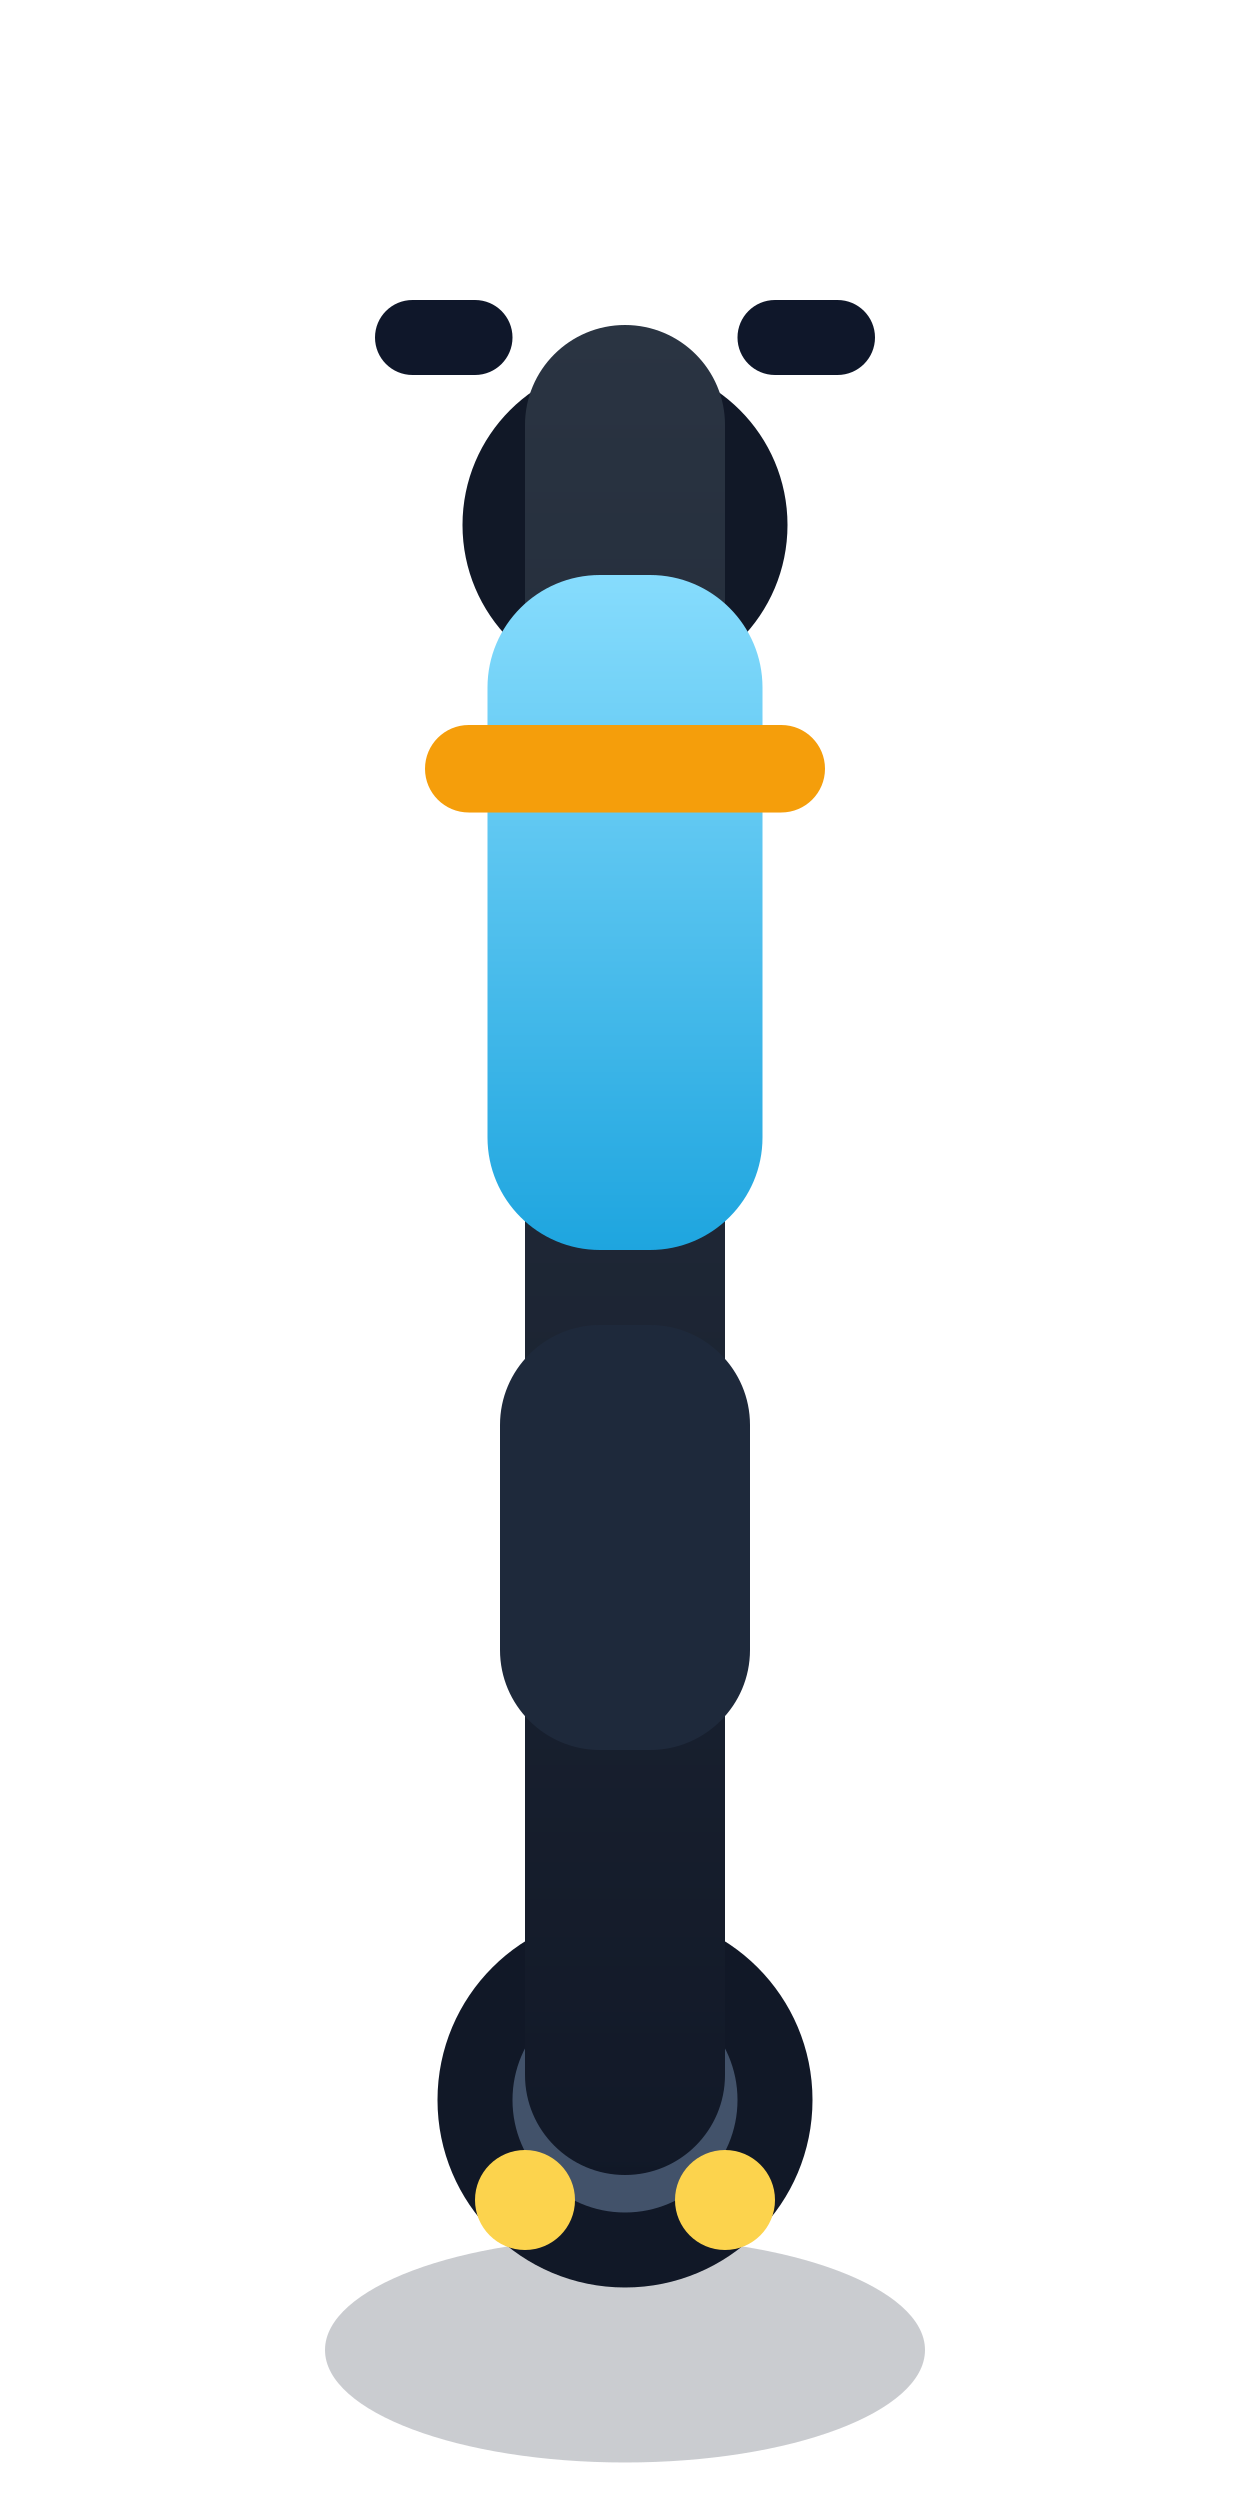
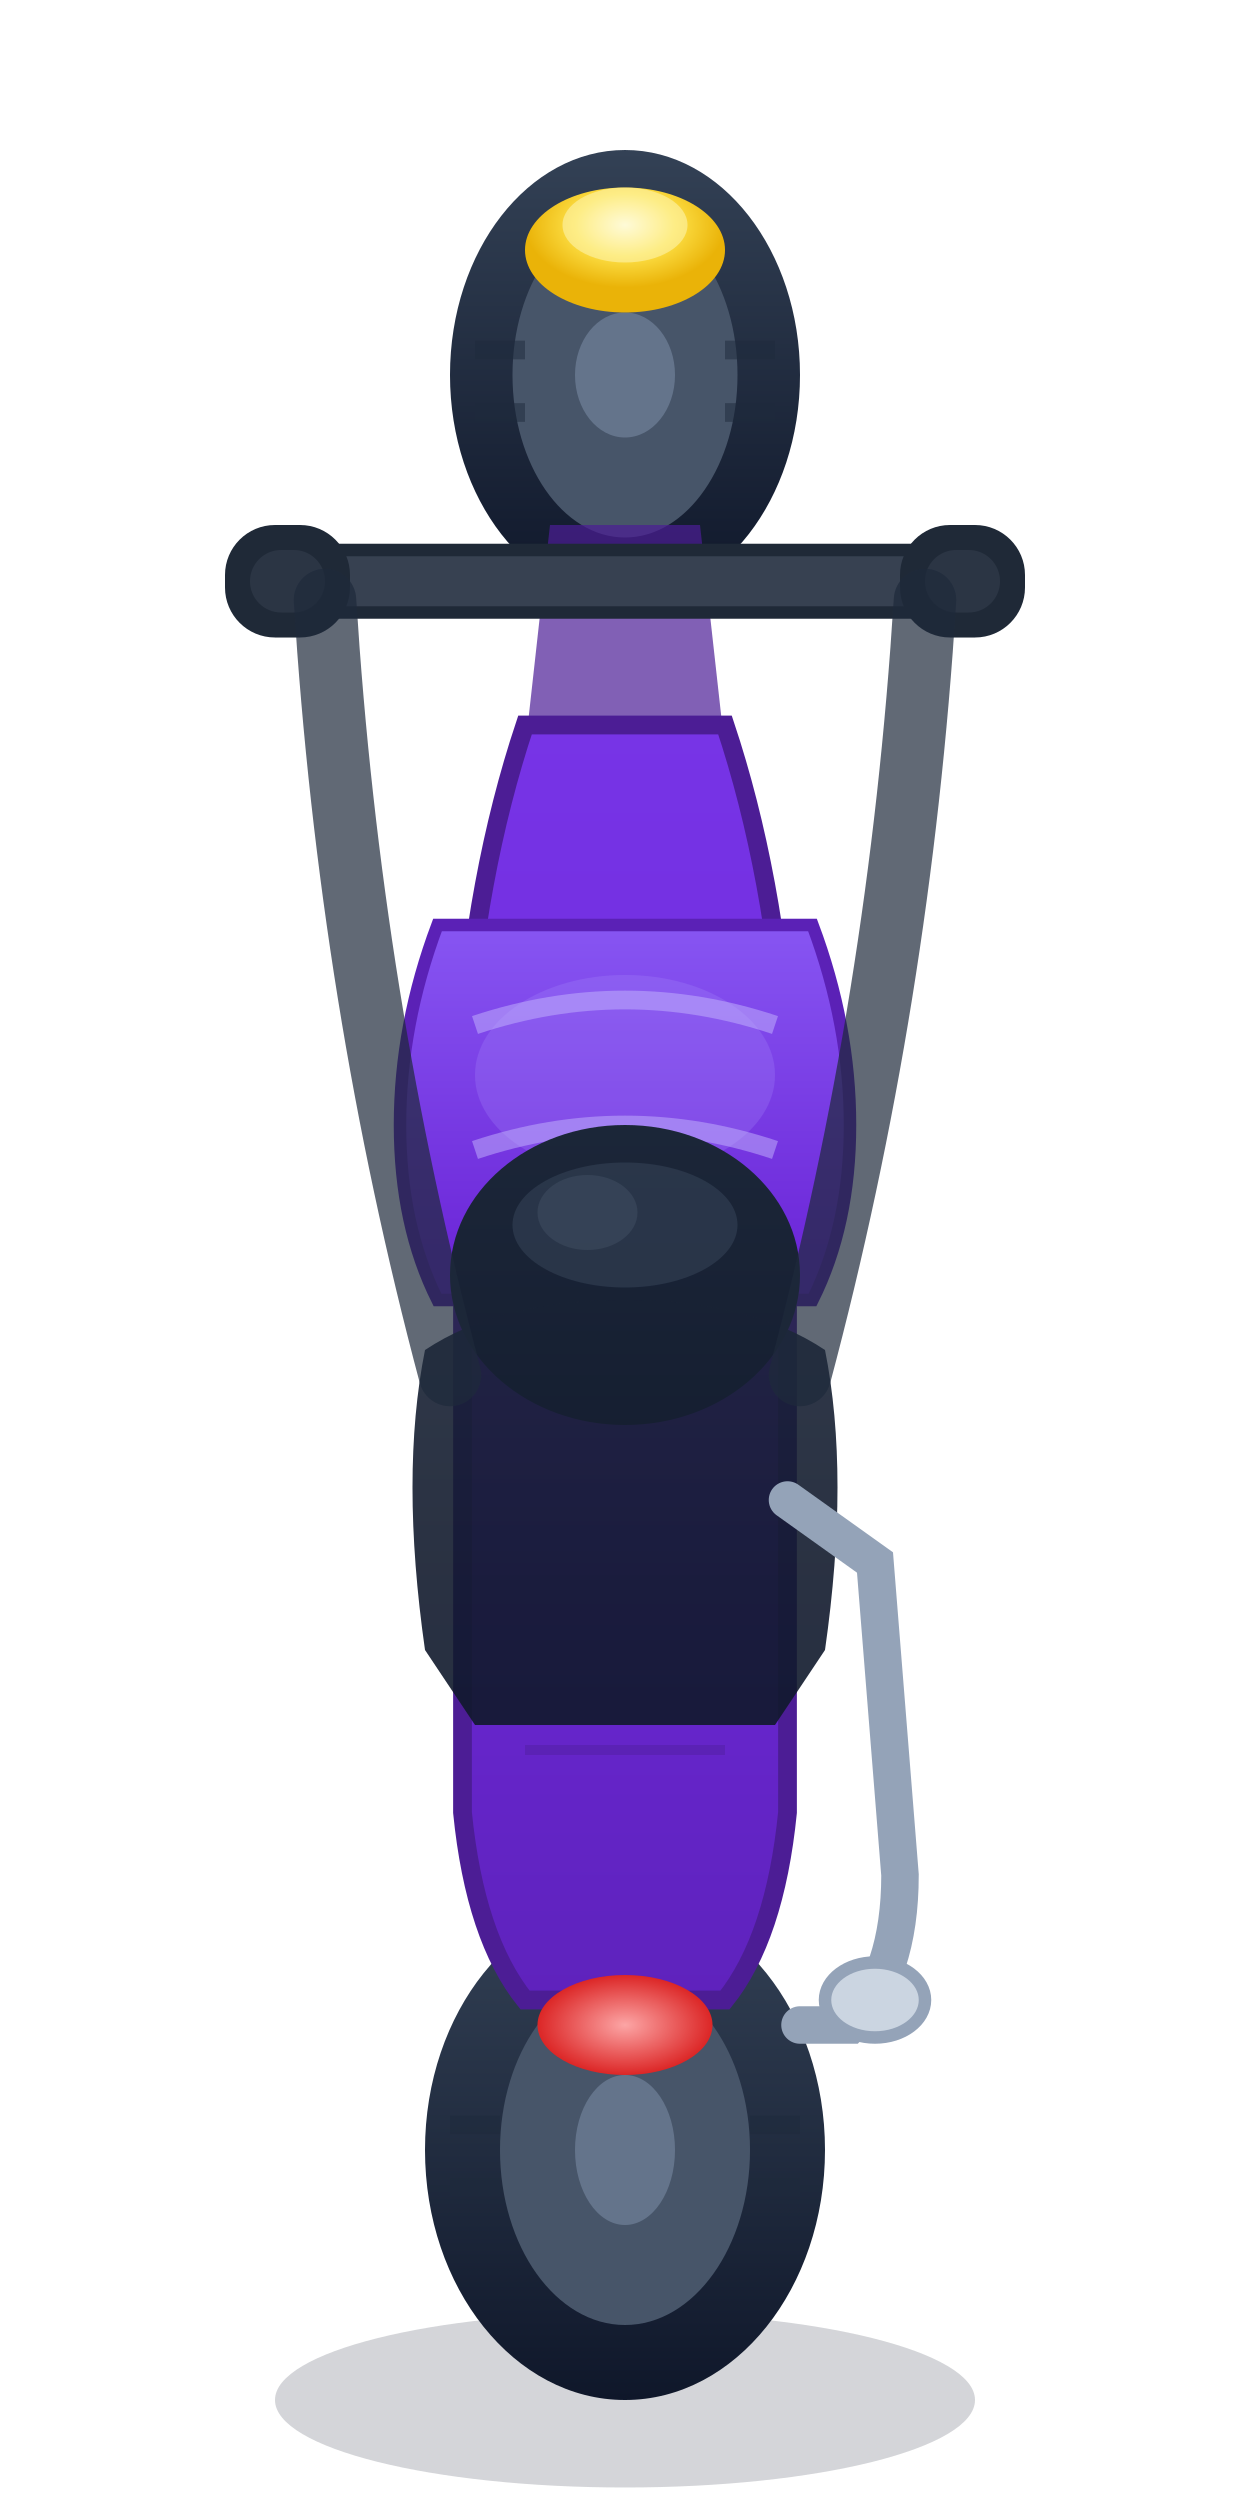
<svg xmlns="http://www.w3.org/2000/svg" width="100" height="200" viewBox="0 0 100 200">
  <defs>
-     <linearGradient id="obBikeBody" x1="50" y1="26" x2="50" y2="176" gradientUnits="userSpaceOnUse">
-       <stop offset="0" stop-color="#2a3442" />
-       <stop offset="1" stop-color="#111827" />
+     <linearGradient id="obMoto2Body" x1="50" y1="30" x2="50" y2="170" gradientUnits="userSpaceOnUse">
+       <stop offset="0" stop-color="#7c3aed" />
+       <stop offset="0.6" stop-color="#6d28d9" />
+       <stop offset="1" stop-color="#5b21b6" />
    </linearGradient>
-     <linearGradient id="obBikeGlass" x1="50" y1="42" x2="50" y2="100" gradientUnits="userSpaceOnUse">
-       <stop offset="0" stop-color="#8ee0ff" />
-       <stop offset="1" stop-color="#1ea5df" />
+     <linearGradient id="obMoto2Tank" x1="50" y1="70" x2="50" y2="100" gradientUnits="userSpaceOnUse">
+       <stop offset="0" stop-color="#8b5cf6" />
+       <stop offset="1" stop-color="#6d28d9" />
+     </linearGradient>
+     <radialGradient id="obMoto2Headlight" cx="0.5" cy="0.3" r="0.5">
+       <stop offset="0" stop-color="#fffbeb" />
+       <stop offset="0.5" stop-color="#fde047" />
+       <stop offset="1" stop-color="#eab308" />
+     </radialGradient>
+     <radialGradient id="obMoto2Taillight" cx="0.5" cy="0.5" r="0.5">
+       <stop offset="0" stop-color="#fca5a5" />
+       <stop offset="1" stop-color="#dc2626" />
+     </radialGradient>
+     <linearGradient id="obMoto2Rider" x1="50" y1="80" x2="50" y2="140" gradientUnits="userSpaceOnUse">
+       <stop offset="0" stop-color="#1e293b" />
+       <stop offset="1" stop-color="#0f172a" />
+     </linearGradient>
+     <linearGradient id="obMoto2Wheel" x1="0" y1="0" x2="0" y2="1">
+       <stop offset="0" stop-color="#334155" />
+       <stop offset="1" stop-color="#0f172a" />
    </linearGradient>
  </defs>
-   <ellipse cx="50" cy="188" rx="24" ry="9" fill="#0f172a" opacity="0.22" />
-   <circle cx="50" cy="42" r="13" fill="#111827" />
-   <circle cx="50" cy="42" r="8" fill="#42526a" />
-   <circle cx="50" cy="168" r="15" fill="#111827" />
-   <circle cx="50" cy="168" r="9" fill="#42526a" />
-   <rect x="42" y="26" width="16" height="148" rx="8" fill="url(#obBikeBody)" />
-   <rect x="39" y="46" width="22" height="54" rx="9" fill="url(#obBikeGlass)" />
-   <rect x="40" y="106" width="20" height="34" rx="8" fill="#1e293b" />
-   <rect x="34" y="58" width="32" height="7" rx="3.5" fill="#f59e0b" />
-   <rect x="30" y="24" width="11" height="6" rx="3" fill="#0f172a" />
-   <rect x="59" y="24" width="11" height="6" rx="3" fill="#0f172a" />
-   <circle cx="42" cy="176" r="4" fill="#fcd34d" />
-   <circle cx="58" cy="176" r="4" fill="#fcd34d" />
+   <ellipse cx="50" cy="192" rx="28" ry="7" fill="#0f172a" opacity="0.18" />
+   <ellipse cx="50" cy="30" rx="14" ry="18" fill="url(#obMoto2Wheel)" />
+   <ellipse cx="50" cy="30" rx="9" ry="13" fill="#475569" />
+   <ellipse cx="50" cy="30" rx="4" ry="5" fill="#64748b" />
+   <line x1="38" y1="28" x2="42" y2="28" stroke="#1e293b" stroke-width="1.5" opacity="0.5" />
+   <line x1="38" y1="33" x2="42" y2="33" stroke="#1e293b" stroke-width="1.5" opacity="0.5" />
+   <line x1="58" y1="28" x2="62" y2="28" stroke="#1e293b" stroke-width="1.5" opacity="0.5" />
+   <line x1="58" y1="33" x2="62" y2="33" stroke="#1e293b" stroke-width="1.5" opacity="0.5" />
+   <ellipse cx="50" cy="172" rx="16" ry="20" fill="url(#obMoto2Wheel)" />
+   <ellipse cx="50" cy="172" rx="10" ry="14" fill="#475569" />
+   <ellipse cx="50" cy="172" rx="4" ry="6" fill="#64748b" />
+   <line x1="36" y1="170" x2="40" y2="170" stroke="#1e293b" stroke-width="1.5" opacity="0.5" />
+   <line x1="36" y1="175" x2="40" y2="175" stroke="#1e293b" stroke-width="1.5" opacity="0.5" />
+   <line x1="60" y1="170" x2="64" y2="170" stroke="#1e293b" stroke-width="1.5" opacity="0.5" />
+   <line x1="60" y1="175" x2="64" y2="175" stroke="#1e293b" stroke-width="1.5" opacity="0.5" />
+   <path d="M 44,42 L 42,60 L 58,60 L 56,42 Z" fill="#4c1d95" opacity="0.7" />
+   <ellipse cx="50" cy="20" rx="8" ry="5" fill="url(#obMoto2Headlight)" />
+   <ellipse cx="50" cy="18" rx="5" ry="3" fill="#fef9c3" opacity="0.5" />
+   <rect x="22" y="44" width="56" height="5" rx="2.5" fill="#374151" stroke="#1f2937" stroke-width="1" />
+   <rect x="18" y="42" width="10" height="9" rx="4" fill="#1f2937" />
+   <rect x="72" y="42" width="10" height="9" rx="4" fill="#1f2937" />
+   <rect x="20" y="44" width="6" height="5" rx="2.5" fill="#374151" opacity="0.5" />
+   <rect x="74" y="44" width="6" height="5" rx="2.5" fill="#374151" opacity="0.5" />
+   <path d="     M 42,58     Q 38,70 37,85     L 37,145     Q 38,155 42,160     L 58,160     Q 62,155 63,145     L 63,85     Q 62,70 58,58     Z   " fill="url(#obMoto2Body)" stroke="#4c1d95" stroke-width="1.5" />
+   <path d="     M 35,74     Q 32,82 32,90     Q 32,98 35,104     L 65,104     Q 68,98 68,90     Q 68,82 65,74     Z   " fill="url(#obMoto2Tank)" stroke="#5b21b6" stroke-width="1" />
+   <ellipse cx="50" cy="86" rx="12" ry="8" fill="#a78bfa" opacity="0.25" />
+   <path d="M 38,82 Q 50,78 62,82" fill="none" stroke="#c4b5fd" stroke-width="1.5" opacity="0.5" />
+   <path d="M 38,92 Q 50,88 62,92" fill="none" stroke="#c4b5fd" stroke-width="1.5" opacity="0.5" />
+   <ellipse cx="50" cy="102" rx="14" ry="12" fill="url(#obMoto2Rider)" />
+   <ellipse cx="50" cy="98" rx="9" ry="5" fill="#334155" opacity="0.6" />
+   <ellipse cx="47" cy="97" rx="4" ry="3" fill="#475569" opacity="0.4" />
+   <path d="     M 34,108     Q 32,118 34,132     L 38,138     L 62,138     L 66,132     Q 68,118 66,108     Q 60,104 50,104     Q 40,104 34,108     Z   " fill="url(#obMoto2Rider)" opacity="0.9" />
+   <path d="M 36,110 Q 28,80 26,48" fill="none" stroke="#1e293b" stroke-width="5" stroke-linecap="round" opacity="0.7" />
+   <path d="M 64,110 Q 72,80 74,48" fill="none" stroke="#1e293b" stroke-width="5" stroke-linecap="round" opacity="0.7" />
+   <path d="     M 63,120     L 70,125     L 72,150     Q 72,158 68,162     L 64,162   " fill="none" stroke="#94a3b8" stroke-width="3" stroke-linecap="round" />
+   <ellipse cx="70" cy="160" rx="4" ry="3" fill="#cbd5e1" stroke="#94a3b8" stroke-width="1" />
+   <ellipse cx="50" cy="162" rx="7" ry="4" fill="url(#obMoto2Taillight)" />
+   <line x1="42" y1="140" x2="58" y2="140" stroke="#4c1d95" stroke-width="0.8" opacity="0.4" />
</svg>
